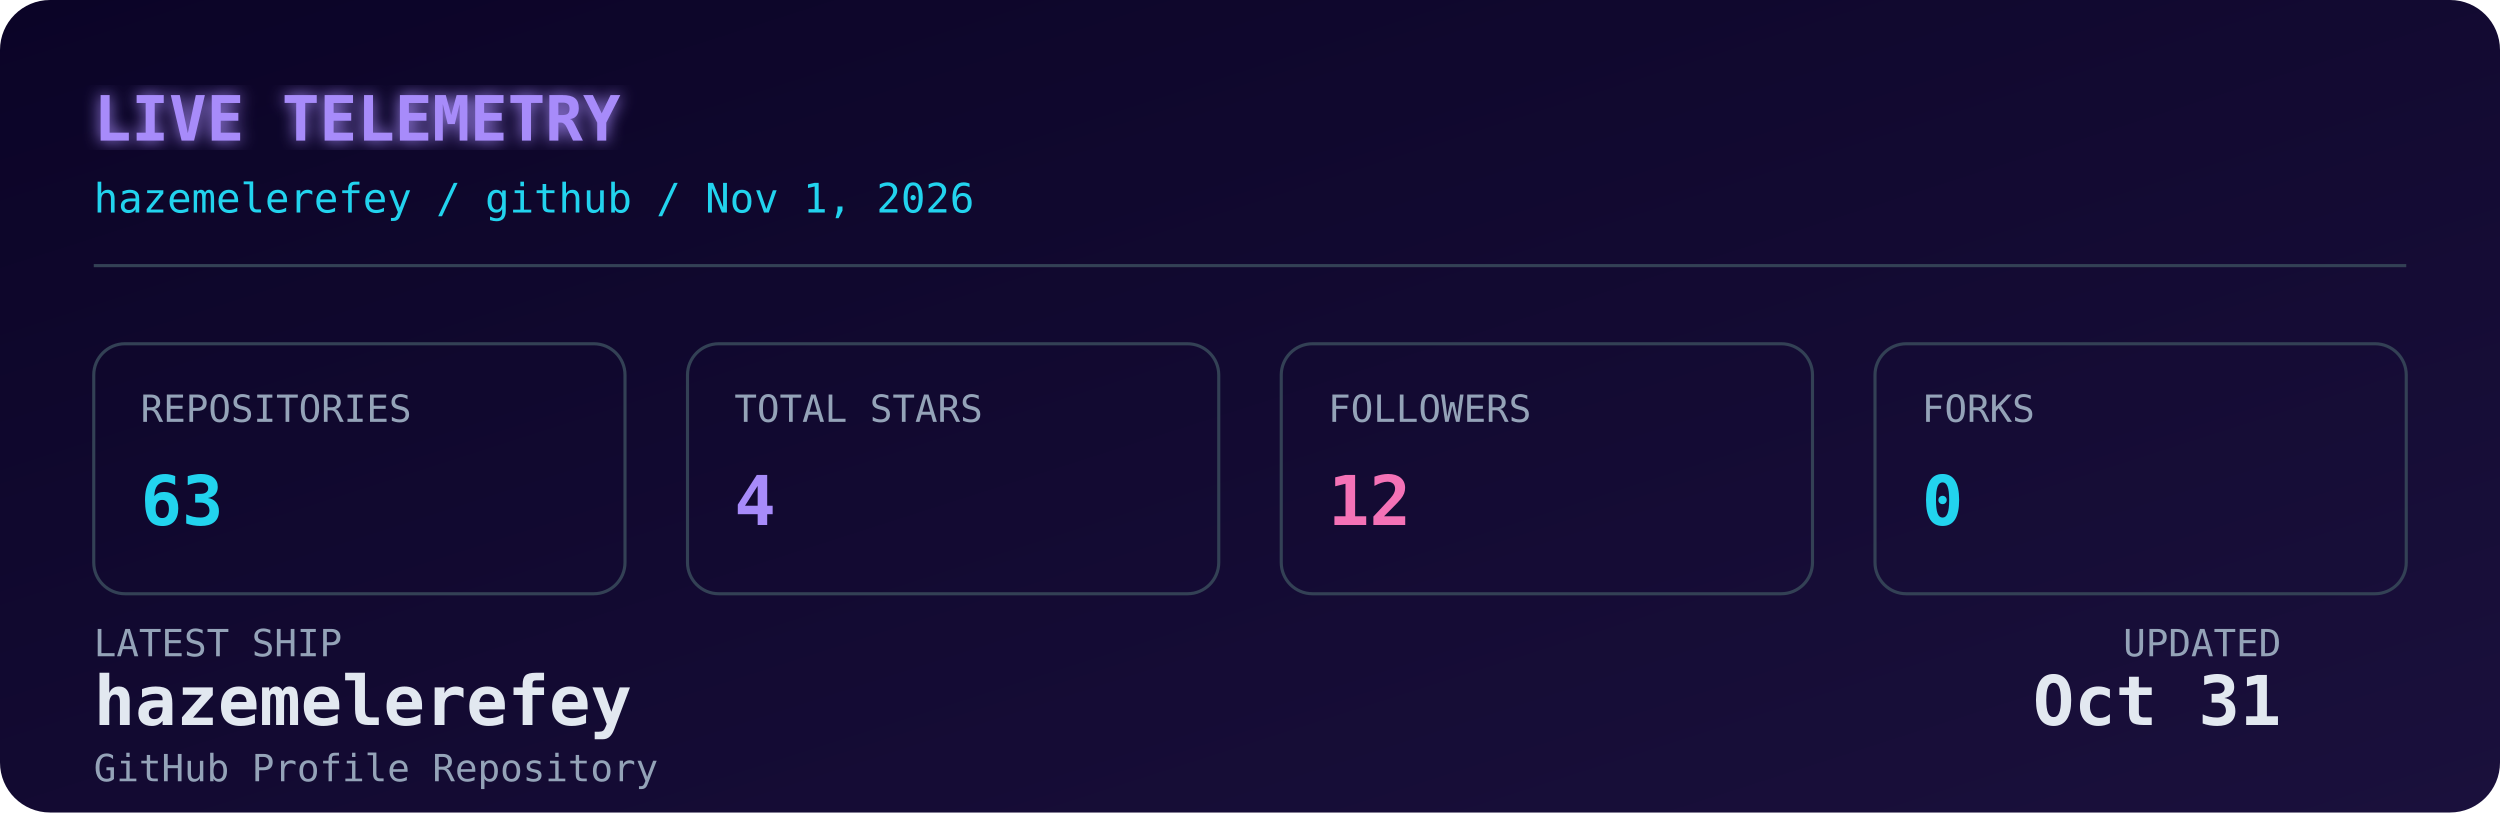
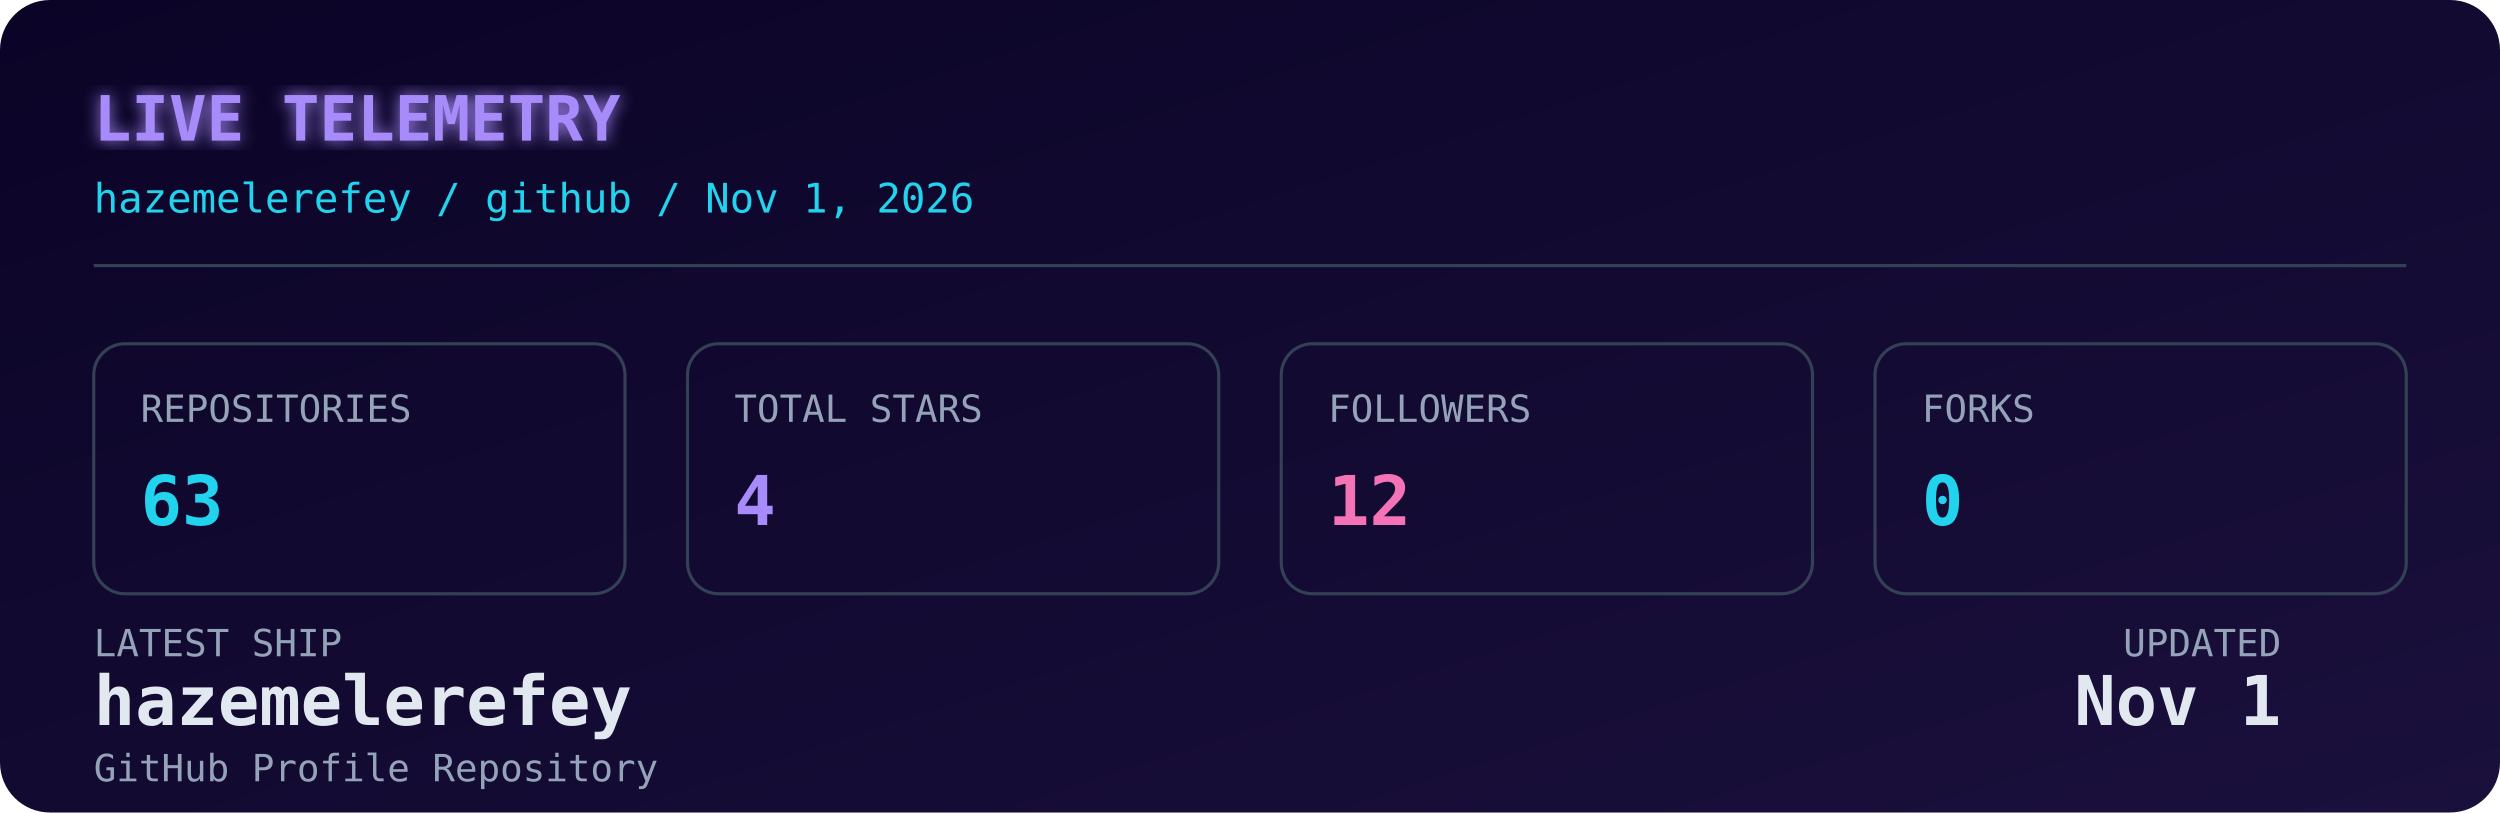
<svg xmlns="http://www.w3.org/2000/svg" width="800" height="260" viewBox="0 0 800 260" role="img" aria-label="Live GitHub dashboard for Hazem Elerefy">
  <defs>
    <linearGradient id="bg" x1="0" y1="0" x2="1" y2="1">
      <stop offset="0%" stop-color="#0b0427" />
      <stop offset="100%" stop-color="#1a103c" />
    </linearGradient>
    <filter id="glow" x="-20%" y="-20%" width="140%" height="140%">
      <feGaussianBlur stdDeviation="2.5" result="blur" />
      <feMerge>
        <feMergeNode in="blur" />
        <feMergeNode in="SourceGraphic" />
      </feMerge>
    </filter>
    <style>
      .mono { font-family: 'JetBrains Mono', 'SFMono-Regular', 'Fira Code', monospace; }
      .label { fill: #94a3b8; font-size: 12px; }
      .value { fill: #e2e8f0; font-size: 22px; font-weight: 700; }
      .accent { fill: #22d3ee; }
      .purple { fill: #a78bfa; }
      .pink { fill: #f472b6; }
      .title { fill: #a78bfa; font-size: 20px; font-weight: 700; }
      .subtitle { fill: #22d3ee; font-size: 13px; }
      .box { fill: none; stroke: #334155; stroke-width: 1; }
      @media (prefers-color-scheme: light) {
        .value { fill: #0f172a; }
        .label { fill: #475569; }
        .title { fill: #7c3aed; }
        .subtitle { fill: #0891b2; }
        .box { stroke: #cbd5e1; }
      }
    </style>
  </defs>
  <rect width="800" height="260" rx="16" fill="url(#bg)" />
  <text x="30" y="45" class="mono title" filter="url(#glow)">LIVE TELEMETRY</text>
  <text x="30" y="68" class="mono subtitle">hazemelerefey / github / Nov 1, 2026</text>
  <line x1="30" y1="85" x2="770" y2="85" stroke="#334155" stroke-width="1" />
  <g transform="translate(30, 110)">
    <rect width="170" height="80" rx="10" class="box" />
    <text x="15" y="25" class="mono label">REPOSITORIES</text>
    <text x="15" y="58" class="mono value accent">63</text>
  </g>
  <g transform="translate(220, 110)">
    <rect width="170" height="80" rx="10" class="box" />
    <text x="15" y="25" class="mono label">TOTAL STARS</text>
    <text x="15" y="58" class="mono value purple">4</text>
  </g>
  <g transform="translate(410, 110)">
    <rect width="170" height="80" rx="10" class="box" />
    <text x="15" y="25" class="mono label">FOLLOWERS</text>
    <text x="15" y="58" class="mono value pink">12</text>
  </g>
  <g transform="translate(600, 110)">
    <rect width="170" height="80" rx="10" class="box" />
    <text x="15" y="25" class="mono label">FORKS</text>
    <text x="15" y="58" class="mono value accent">0</text>
  </g>
  <g transform="translate(30, 210)">
    <text x="0" y="0" class="mono label">LATEST SHIP</text>
    <text x="0" y="22" class="mono value" font-size="15" fill="#e2e8f0">hazemelerefey</text>
    <text x="0" y="40" class="mono label" font-size="11">GitHub Profile Repository</text>
    <text x="700" y="0" class="mono label" text-anchor="end">UPDATED</text>
-     <text x="700" y="22" class="mono value" font-size="15" text-anchor="end" fill="#e2e8f0">Oct 31</text>
+     <text x="700" y="22" class="mono value" font-size="15" text-anchor="end" fill="#e2e8f0">Nov 1</text>
  </g>
</svg>
